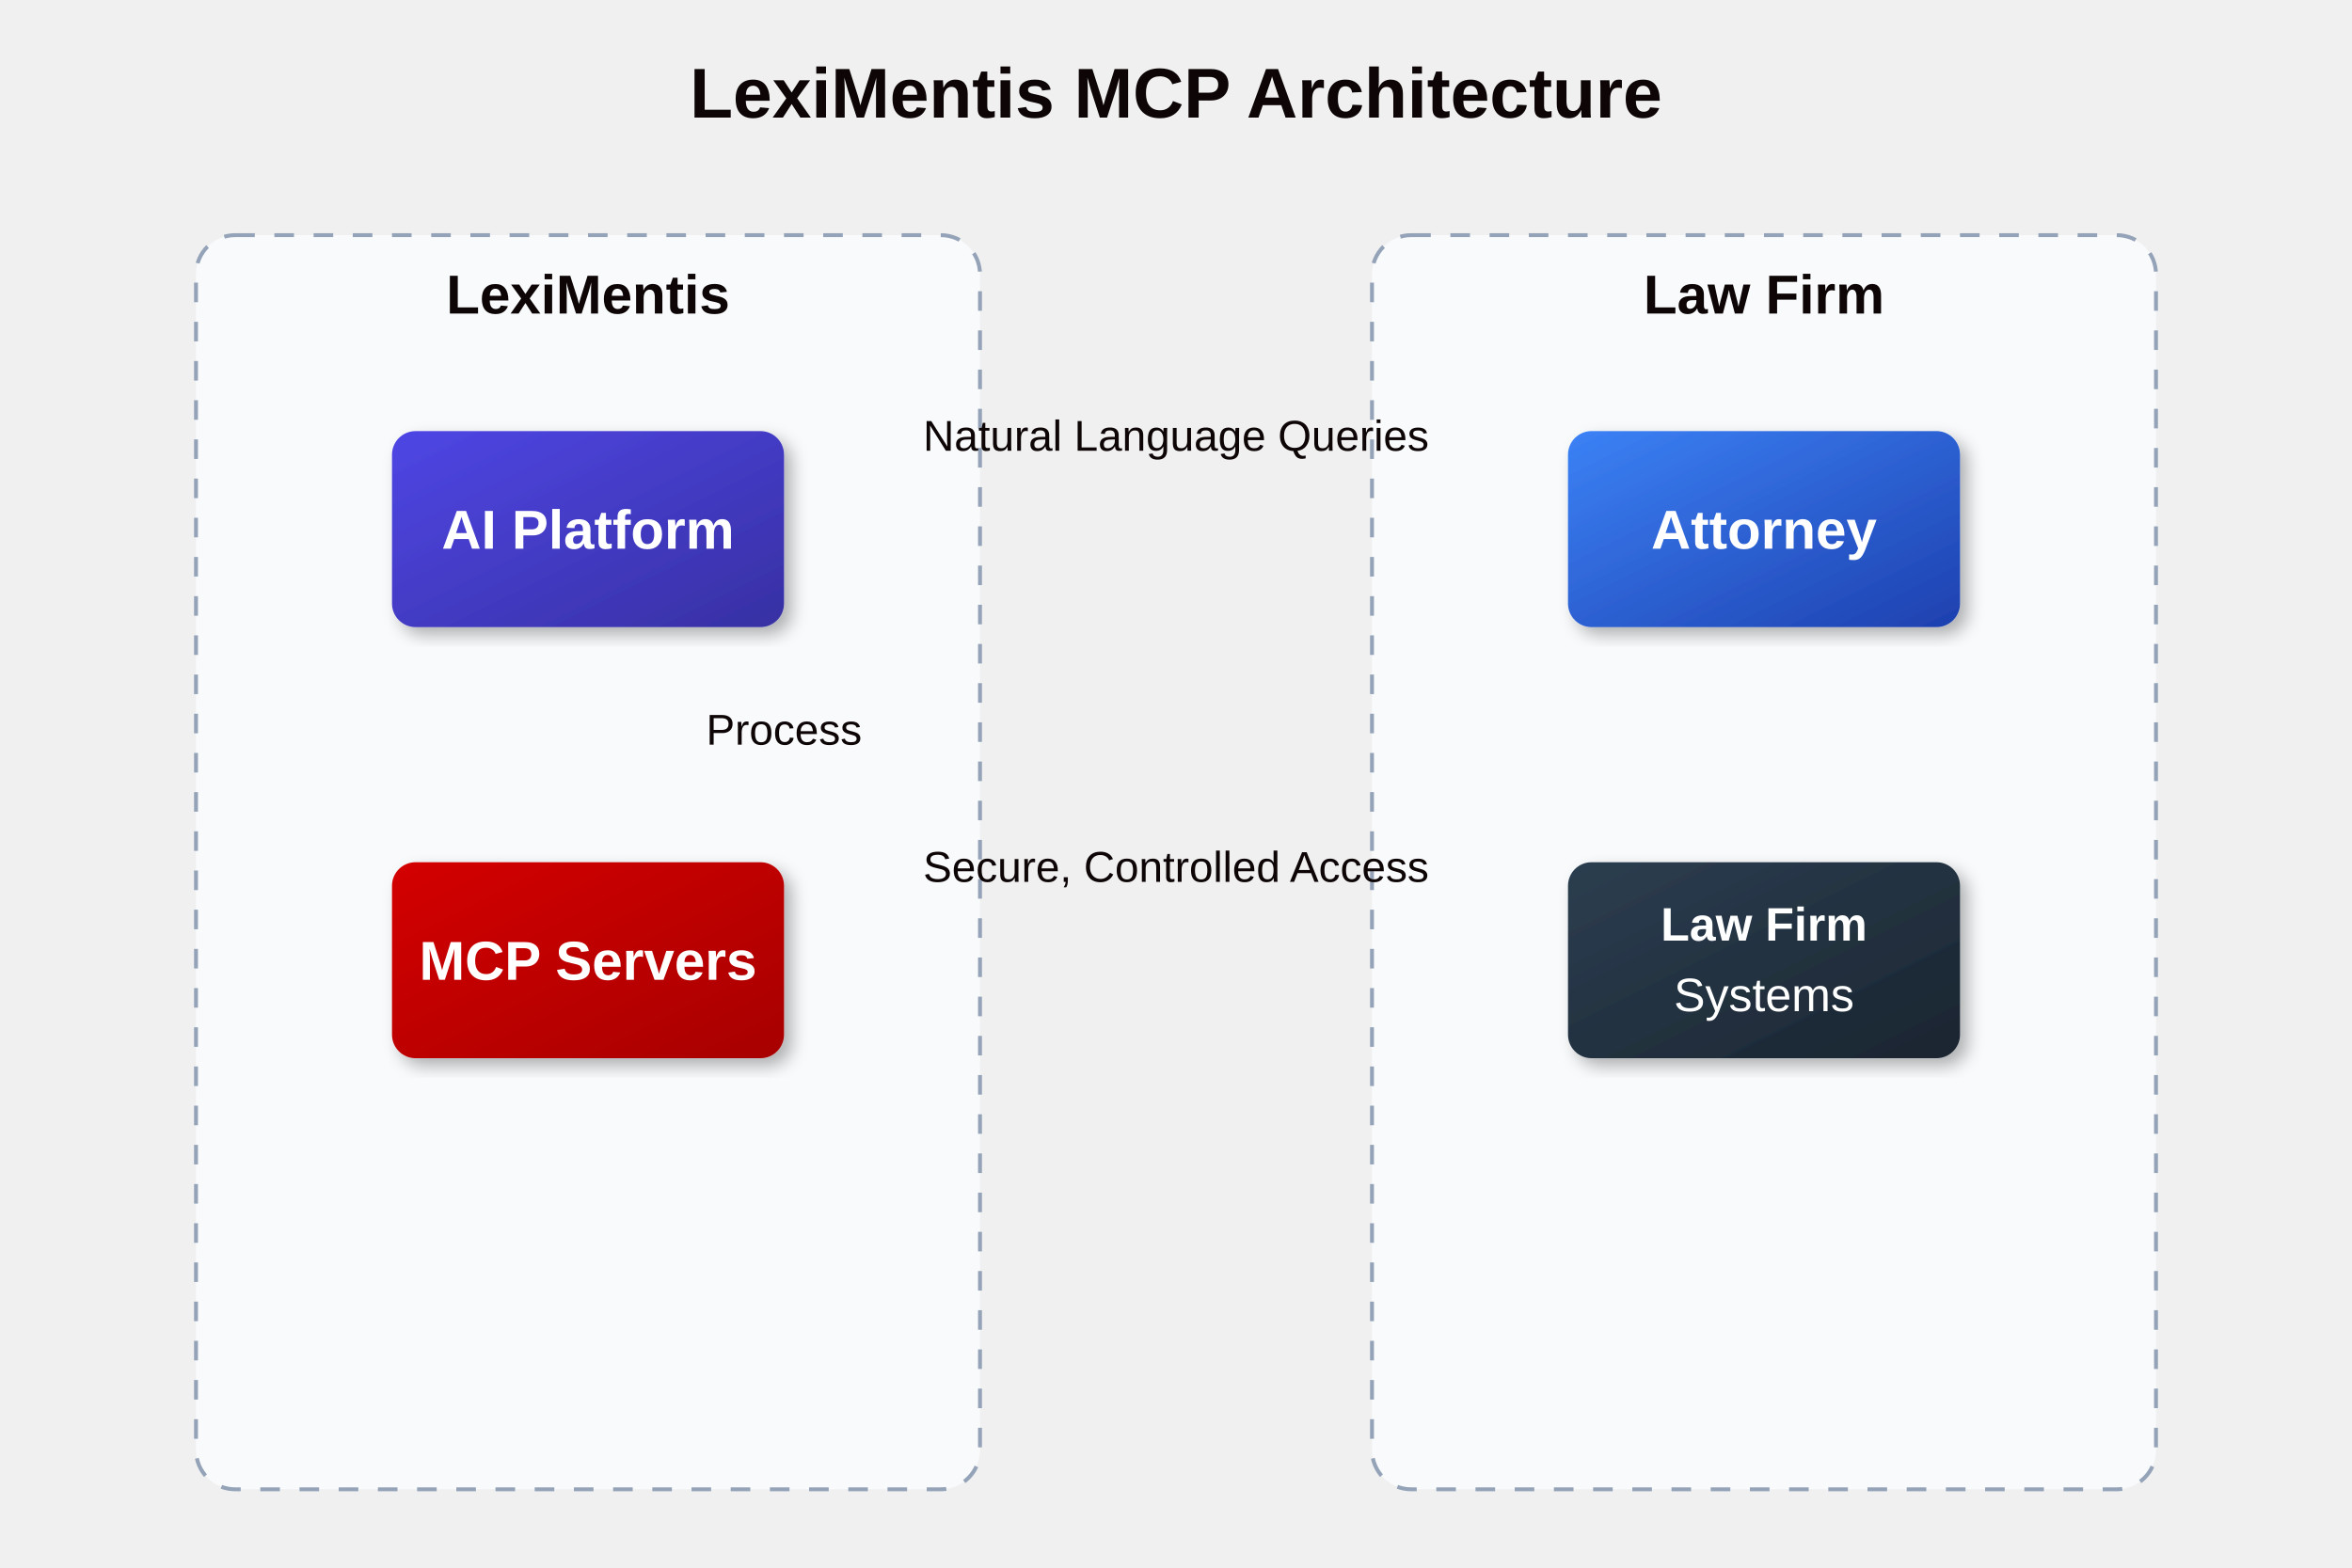
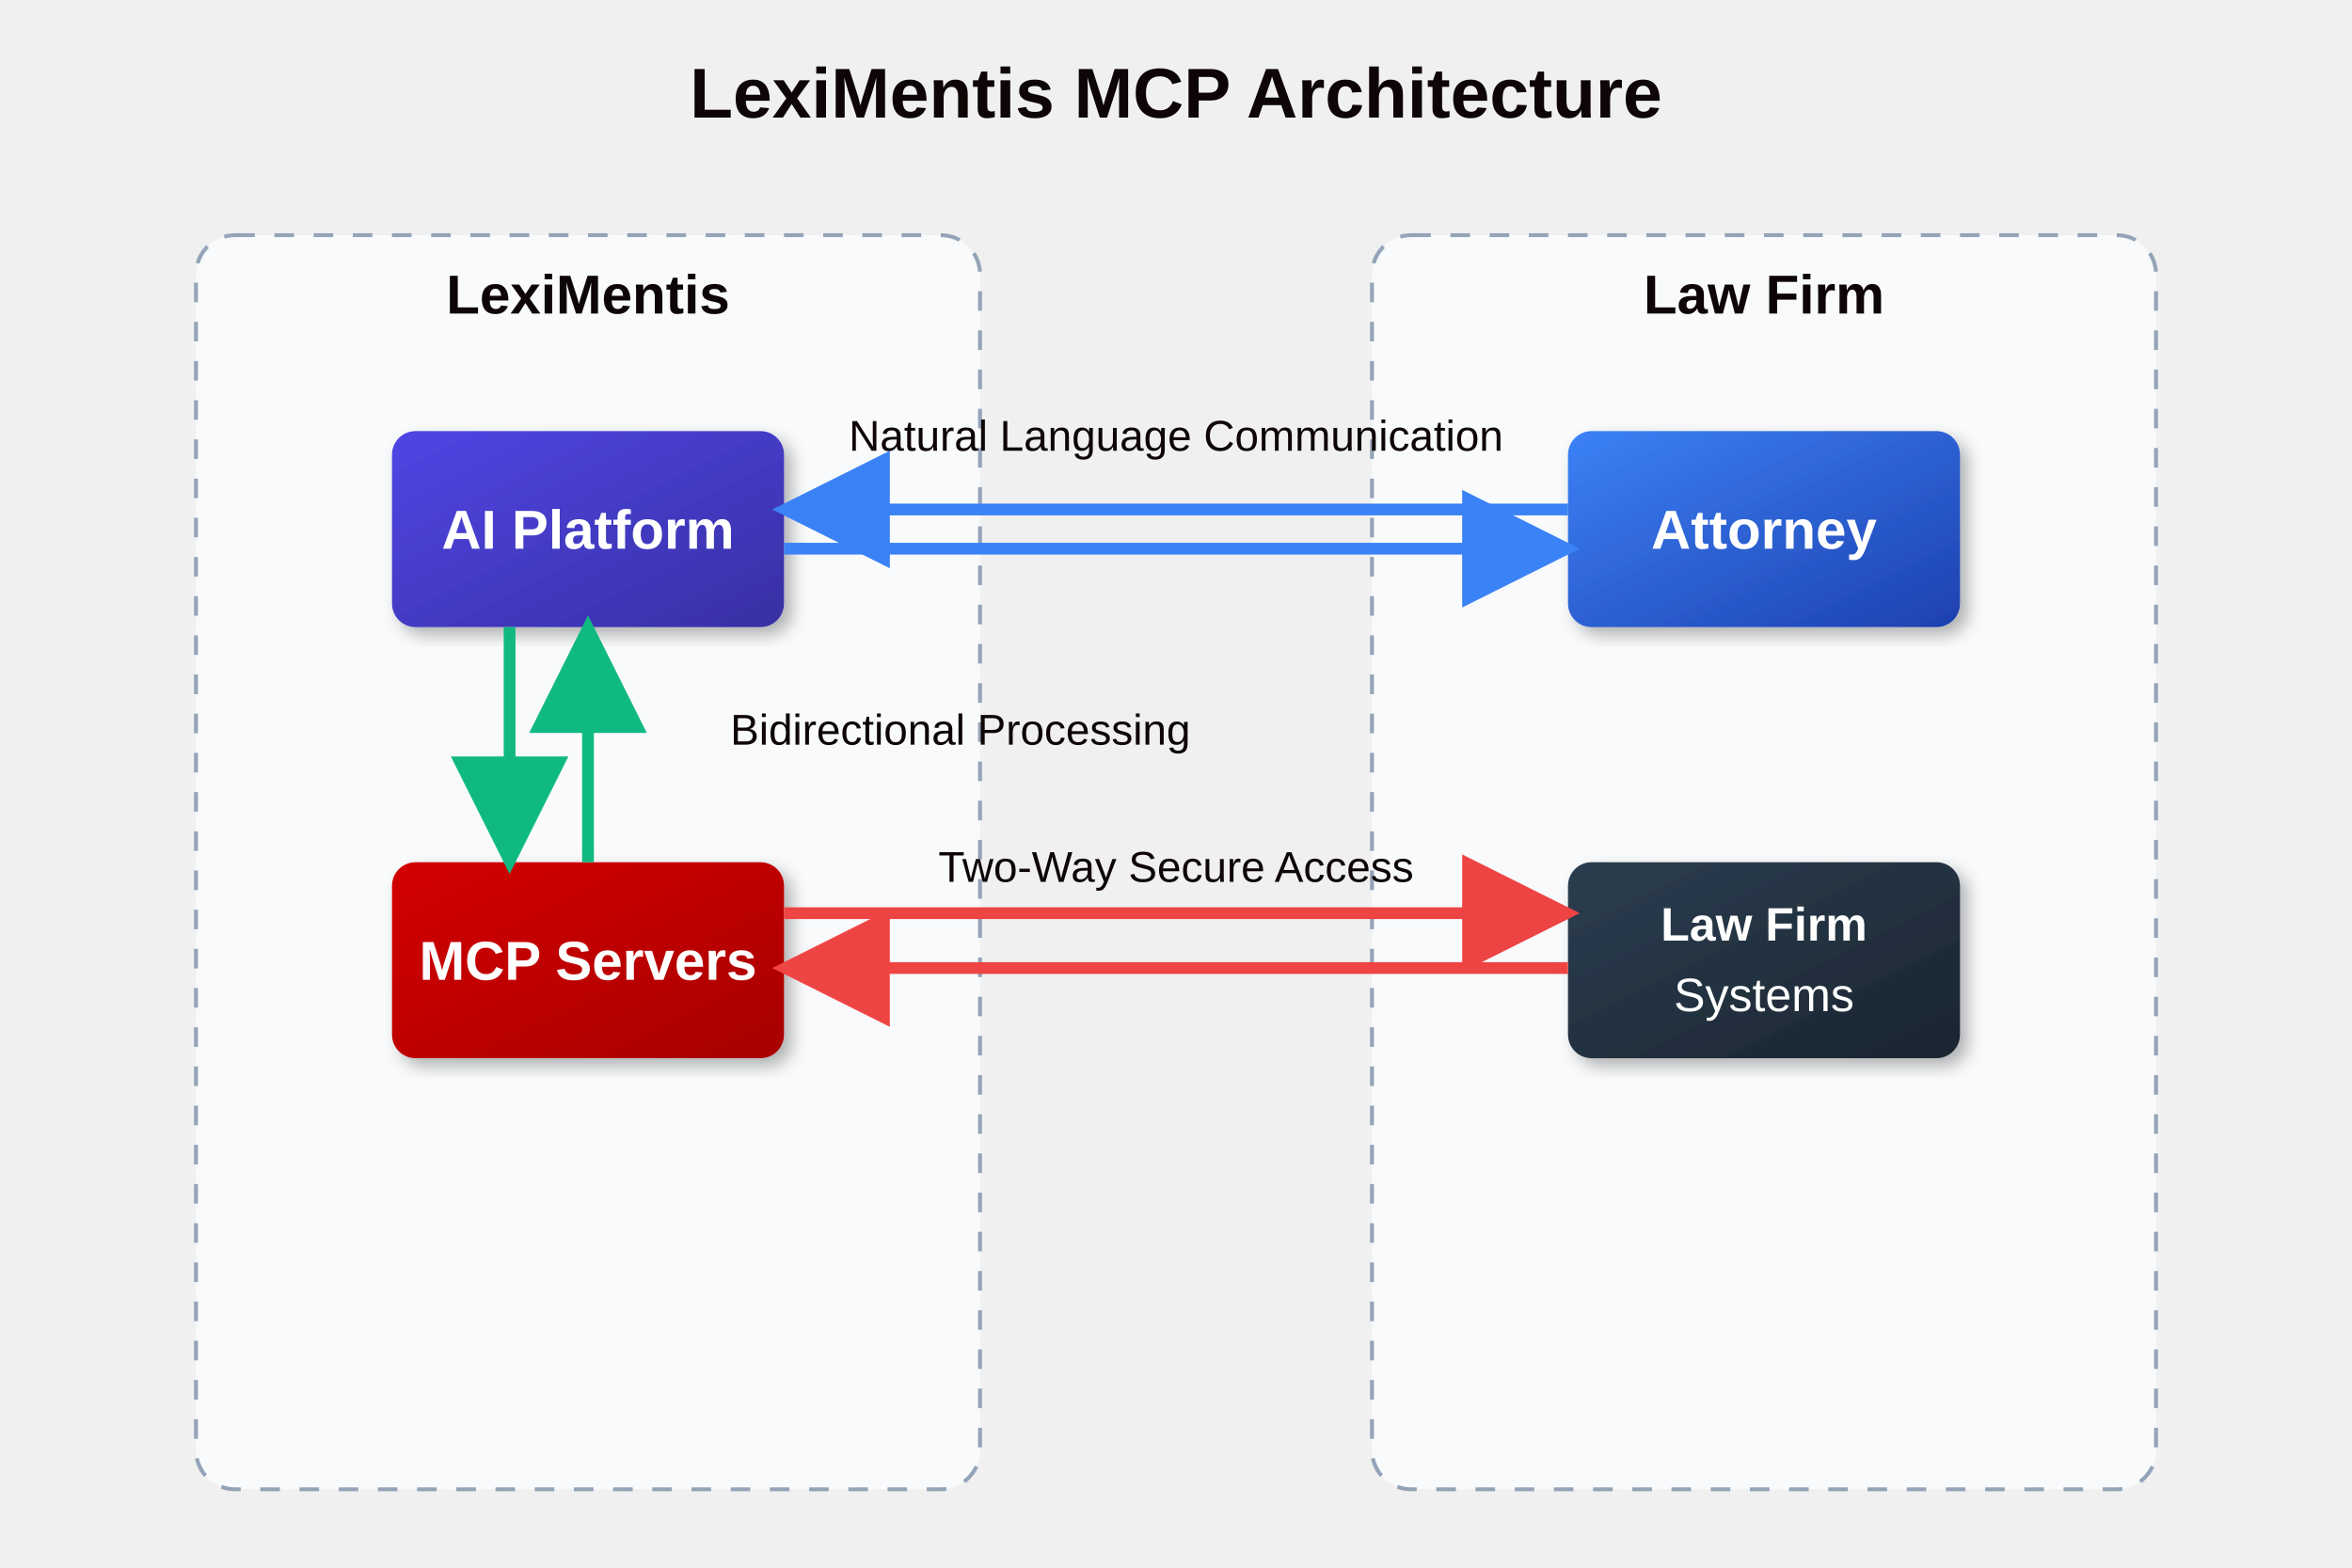
<svg xmlns="http://www.w3.org/2000/svg" width="600" height="400" viewBox="0 0 600 400">
  <defs>
    <linearGradient id="userGradient" x1="0%" y1="0%" x2="100%" y2="100%">
      <stop offset="0%" stop-color="#3B82F6" />
      <stop offset="100%" stop-color="#1E40AF" />
    </linearGradient>
    <linearGradient id="llmGradient" x1="0%" y1="0%" x2="100%" y2="100%">
      <stop offset="0%" stop-color="#4F46E5" />
      <stop offset="100%" stop-color="#3730A3" />
    </linearGradient>
    <linearGradient id="mcpGradient" x1="0%" y1="0%" x2="100%" y2="100%">
      <stop offset="0%" stop-color="#D40000" />
      <stop offset="100%" stop-color="#A70000" />
    </linearGradient>
    <linearGradient id="serviceGradient" x1="0%" y1="0%" x2="100%" y2="100%">
      <stop offset="0%" stop-color="#2C3E50" />
      <stop offset="100%" stop-color="#1A2530" />
    </linearGradient>
    <marker id="arrow" markerWidth="10" markerHeight="10" refX="7" refY="5" orient="auto" markerUnits="userSpaceOnUse">
      <path d="M0,0 L0,10 L10,5 z" fill="#0E0606" />
    </marker>
    <filter id="shadow" x="-10%" y="-10%" width="120%" height="120%">
      <feDropShadow dx="2" dy="2" stdDeviation="2" flood-opacity="0.3" />
    </filter>
    <filter id="blueGlow" x="-30%" y="-30%" width="160%" height="160%">
      <feGaussianBlur in="SourceGraphic" stdDeviation="2" result="blur" />
      <feMerge>
        <feMergeNode in="blur" />
        <feMergeNode in="SourceGraphic" />
      </feMerge>
    </filter>
    <filter id="greenGlow" x="-30%" y="-30%" width="160%" height="160%">
      <feGaussianBlur in="SourceGraphic" stdDeviation="2" result="blur" />
      <feMerge>
        <feMergeNode in="blur" />
        <feMergeNode in="SourceGraphic" />
      </feMerge>
    </filter>
    <filter id="redGlow" x="-30%" y="-30%" width="160%" height="160%">
      <feGaussianBlur in="SourceGraphic" stdDeviation="2" result="blur" />
      <feMerge>
        <feMergeNode in="blur" />
        <feMergeNode in="SourceGraphic" />
      </feMerge>
    </filter>
    <linearGradient id="animatedBlueGradient" x1="0%" y1="0%" x2="100%" y2="0%">
      <stop offset="0%" stop-color="#3B82F6">
        <animate attributeName="offset" values="0;1;0" dur="2s" repeatCount="indefinite" />
      </stop>
      <stop offset="50%" stop-color="#60A5FA">
        <animate attributeName="offset" values="0.5;1.5;0.5" dur="2s" repeatCount="indefinite" />
      </stop>
    </linearGradient>
    <linearGradient id="animatedGreenGradient" x1="0%" y1="0%" x2="0%" y2="100%">
      <stop offset="0%" stop-color="#10B981">
        <animate attributeName="offset" values="0;1;0" dur="2s" repeatCount="indefinite" />
      </stop>
      <stop offset="50%" stop-color="#34D399">
        <animate attributeName="offset" values="0.5;1.5;0.5" dur="2s" repeatCount="indefinite" />
      </stop>
    </linearGradient>
    <linearGradient id="animatedRedGradient" x1="0%" y1="0%" x2="100%" y2="0%">
      <stop offset="0%" stop-color="#EF4444">
        <animate attributeName="offset" values="0;1;0" dur="2s" repeatCount="indefinite" />
      </stop>
      <stop offset="50%" stop-color="#F87171">
        <animate attributeName="offset" values="0.5;1.5;0.5" dur="2s" repeatCount="indefinite" />
      </stop>
    </linearGradient>
+     <marker id="blueArrowStart" markerWidth="10" markerHeight="10" refX="3" refY="5" orient="auto" markerUnits="userSpaceOnUse">
+       <path d="M10,0 L10,10 L0,5 z" fill="#3B82F6" />
+     </marker>
+     <marker id="blueArrowEnd" markerWidth="10" markerHeight="10" refX="7" refY="5" orient="auto" markerUnits="userSpaceOnUse">
+       <path d="M0,0 L0,10 L10,5 z" fill="#3B82F6" />
+     </marker>
+     <marker id="greenArrowStart" markerWidth="10" markerHeight="10" refX="3" refY="5" orient="auto" markerUnits="userSpaceOnUse">
+       <path d="M10,0 L10,10 L0,5 z" fill="#10B981" />
+     </marker>
+     <marker id="greenArrowEnd" markerWidth="10" markerHeight="10" refX="7" refY="5" orient="auto" markerUnits="userSpaceOnUse">
+       <path d="M0,0 L0,10 L10,5 z" fill="#10B981" />
+     </marker>
+     <marker id="redArrowStart" markerWidth="10" markerHeight="10" refX="3" refY="5" orient="auto" markerUnits="userSpaceOnUse">
+       <path d="M10,0 L10,10 L0,5 z" fill="#EF4444" />
+     </marker>
+     <marker id="redArrowEnd" markerWidth="10" markerHeight="10" refX="7" refY="5" orient="auto" markerUnits="userSpaceOnUse">
+       <path d="M0,0 L0,10 L10,5 z" fill="#EF4444" />
+     </marker>
+     <marker id="blueArrow" markerWidth="10" markerHeight="10" refX="9" refY="5" orient="auto">
+       <path d="M0,0 L0,10 L10,5 z" fill="#3B82F6" />
+     </marker>
+     <marker id="greenArrow" markerWidth="10" markerHeight="10" refX="9" refY="5" orient="auto">
+       <path d="M0,0 L0,10 L10,5 z" fill="#10B981" />
+     </marker>
+     <marker id="redArrow" markerWidth="10" markerHeight="10" refX="9" refY="5" orient="auto">
+       <path d="M0,0 L0,10 L10,5 z" fill="#EF4444" />
+     </marker>
  </defs>
  <style>
    .laser-path {
      stroke-dasharray: 15, 15;
      stroke-linecap: round;
    }
    
    .flow-forward {
      animation: flow 1s linear infinite;
      -webkit-animation: flow 1s linear infinite;
      -moz-animation: flow 1s linear infinite;
    }
    
    .flow-reverse {
      animation: flow-reverse 1s linear infinite;
      -webkit-animation: flow-reverse 1s linear infinite;
      -moz-animation: flow-reverse 1s linear infinite;
    }
    
    @keyframes flow {
      0% { stroke-dashoffset: 30; }
      100% { stroke-dashoffset: 0; }
    }
    
    @keyframes flow-reverse {
      0% { stroke-dashoffset: 0; }
      100% { stroke-dashoffset: 30; }
    }
    
    /* Make sure animation works in all browsers */
    @-webkit-keyframes flow {
      0% { stroke-dashoffset: 30; }
      100% { stroke-dashoffset: 0; }
    }
    
    @-webkit-keyframes flow-reverse {
      0% { stroke-dashoffset: 0; }
      100% { stroke-dashoffset: 30; }
    }
    
    @-moz-keyframes flow {
      0% { stroke-dashoffset: 30; }
      100% { stroke-dashoffset: 0; }
    }
    
    @-moz-keyframes flow-reverse {
      0% { stroke-dashoffset: 0; }
      100% { stroke-dashoffset: 30; }
    }
  </style>
  <text x="300" y="30" text-anchor="middle" font-family="Arial, sans-serif" font-size="18" font-weight="bold" fill="#0E0606">LexiMentis MCP Architecture</text>
  <rect x="50" y="60" width="200" height="320" rx="10" ry="10" fill="#F8FAFC" stroke="#94A3B8" stroke-width="1" stroke-dasharray="5,5" />
  <text x="150" y="80" text-anchor="middle" font-family="Arial, sans-serif" font-size="14" font-weight="bold" fill="#0E0606">LexiMentis</text>
  <rect x="350" y="60" width="200" height="320" rx="10" ry="10" fill="#F8FAFC" stroke="#94A3B8" stroke-width="1" stroke-dasharray="5,5" />
  <text x="450" y="80" text-anchor="middle" font-family="Arial, sans-serif" font-size="14" font-weight="bold" fill="#0E0606">Law Firm</text>
  <rect x="400" y="110" width="100" height="50" rx="6" ry="6" fill="url(#userGradient)" filter="url(#shadow)" />
  <text x="450" y="140" text-anchor="middle" font-family="Arial, sans-serif" font-size="14" fill="white" font-weight="bold">Attorney</text>
  <rect x="100" y="110" width="100" height="50" rx="6" ry="6" fill="url(#llmGradient)" filter="url(#shadow)" />
  <text x="150" y="140" text-anchor="middle" font-family="Arial, sans-serif" font-size="14" fill="white" font-weight="bold">AI Platform</text>
  <rect x="100" y="220" width="100" height="50" rx="6" ry="6" fill="url(#mcpGradient)" filter="url(#shadow)" />
  <text x="150" y="250" text-anchor="middle" font-family="Arial, sans-serif" font-size="14" fill="white" font-weight="bold">MCP Servers</text>
  <rect x="400" y="220" width="100" height="50" rx="6" ry="6" fill="url(#serviceGradient)" filter="url(#shadow)" />
  <text x="450" y="240" text-anchor="middle" font-family="Arial, sans-serif" font-size="12" fill="white" font-weight="bold">Law Firm</text>
  <text x="450" y="258" text-anchor="middle" font-family="Arial, sans-serif" font-size="12" fill="white">Systems</text>
-   <path d="M400,135 C300,135 250,135 200,135" stroke="url(#animatedBlueGradient)" stroke-width="4" fill="none" class="laser-path flow-reverse" filter="url(#blueGlow)" />
-   <path d="M200,125 C250,125 300,125 400,125" stroke="url(#animatedBlueGradient)" stroke-width="4" fill="none" class="laser-path flow-forward" filter="url(#blueGlow)" />
-   <path d="M150,160 C150,180 150,200 150,220" stroke="url(#animatedGreenGradient)" stroke-width="4" fill="none" class="laser-path flow-forward" filter="url(#greenGlow)" />
-   <path d="M140,220 C140,200 140,180 140,160" stroke="url(#animatedGreenGradient)" stroke-width="4" fill="none" class="laser-path flow-reverse" filter="url(#greenGlow)" />
-   <path d="M200,245 C300,245 340,245 400,245" stroke="url(#animatedRedGradient)" stroke-width="4" fill="none" class="laser-path flow-forward" filter="url(#redGlow)" />
-   <path d="M400,235 C340,235 300,235 200,235" stroke="url(#animatedRedGradient)" stroke-width="4" fill="none" class="laser-path flow-reverse" filter="url(#redGlow)" />
-   <path d="M400,135 C300,135 250,135 200,135" stroke="#3B82F6" stroke-width="4" fill="none" filter="url(#blueGlow)" stroke-dasharray="5,5">
-     <animate attributeName="stroke-dashoffset" from="10" to="0" dur="1s" repeatCount="indefinite" />
-   </path>
-   <text x="300" y="115" text-anchor="middle" font-family="Arial, sans-serif" font-size="11" fill="#0E0606">Natural Language Queries</text>
-   <text x="300" y="225" text-anchor="middle" font-family="Arial, sans-serif" font-size="11" fill="#0E0606">Secure, Controlled Access</text>
-   <text x="200" y="190" text-anchor="middle" font-family="Arial, sans-serif" font-size="11" fill="#0E0606">Process</text>
+   <path d="M400,130 C300,130 250,130 200,130" stroke="url(#animatedBlueGradient)" stroke-width="4" fill="none" marker-start="url(#blueArrowStart)" marker-end="url(#blueArrowEnd)" filter="url(#blueGlow)" />
+   <path d="M145,160 C145,180 145,200 145,220" stroke="url(#animatedGreenGradient)" stroke-width="4" fill="none" marker-start="url(#greenArrowStart)" marker-end="url(#greenArrowEnd)" filter="url(#greenGlow)" />
+   <path d="M200,240 C300,240 340,240 400,240" stroke="url(#animatedRedGradient)" stroke-width="4" fill="none" marker-start="url(#redArrowStart)" marker-end="url(#redArrowEnd)" filter="url(#redGlow)" />
+   <path d="M400,135 C300,135 250,135 200,135" stroke="url(#animatedBlueGradient)" stroke-width="2" fill="none" class="laser-path flow-reverse" filter="url(#blueGlow)" />
+   <path d="M200,125 C250,125 300,125 400,125" stroke="url(#animatedBlueGradient)" stroke-width="2" fill="none" class="laser-path flow-forward" filter="url(#blueGlow)" />
+   <path d="M150,160 C150,180 150,200 150,220" stroke="url(#animatedGreenGradient)" stroke-width="2" fill="none" class="laser-path flow-forward" filter="url(#greenGlow)" />
+   <path d="M140,220 C140,200 140,180 140,160" stroke="url(#animatedGreenGradient)" stroke-width="2" fill="none" class="laser-path flow-reverse" filter="url(#greenGlow)" />
+   <path d="M200,245 C300,245 340,245 400,245" stroke="url(#animatedRedGradient)" stroke-width="2" fill="none" class="laser-path flow-forward" filter="url(#redGlow)" />
+   <path d="M400,235 C340,235 300,235 200,235" stroke="url(#animatedRedGradient)" stroke-width="2" fill="none" class="laser-path flow-reverse" filter="url(#redGlow)" />
+   <g id="basic-connections">
+     <path d="M400,130 L200,130" fill="none" stroke="#3B82F6" stroke-width="3" marker-end="url(#blueArrow)" />
+     <path d="M200,140 L400,140" fill="none" stroke="#3B82F6" stroke-width="3" marker-end="url(#blueArrow)" />
+     <path d="M130,160 L130,220" fill="none" stroke="#10B981" stroke-width="3" marker-end="url(#greenArrow)" />
+     <path d="M150,220 L150,160" fill="none" stroke="#10B981" stroke-width="3" marker-end="url(#greenArrow)" />
+     <path d="M200,233 L400,233" fill="none" stroke="#EF4444" stroke-width="3" marker-end="url(#redArrow)" />
+     <path d="M400,247 L200,247" fill="none" stroke="#EF4444" stroke-width="3" marker-end="url(#redArrow)" />
+   </g>
+   <g id="animated-effects" opacity="0.7">
+     <path d="M400,135 C300,135 250,135 200,135" stroke="url(#animatedBlueGradient)" stroke-width="2" fill="none" class="laser-path flow-reverse" />
+     <path d="M200,125 C250,125 300,125 400,125" stroke="url(#animatedBlueGradient)" stroke-width="2" fill="none" class="laser-path flow-forward" />
+     <path d="M140,160 C140,180 140,200 140,220" stroke="url(#animatedGreenGradient)" stroke-width="2" fill="none" class="laser-path flow-forward" />
+     <path d="M160,220 C160,200 160,180 160,160" stroke="url(#animatedGreenGradient)" stroke-width="2" fill="none" class="laser-path flow-reverse" />
+     <path d="M200,242 C300,242 340,242 400,242" stroke="url(#animatedRedGradient)" stroke-width="2" fill="none" class="laser-path flow-forward" />
+     <path d="M400,228 C340,228 300,228 200,228" stroke="url(#animatedRedGradient)" stroke-width="2" fill="none" class="laser-path flow-reverse" />
+   </g>
+   <text x="300" y="115" text-anchor="middle" font-family="Arial, sans-serif" font-size="11" fill="#0E0606">Natural Language Communication</text>
+   <text x="300" y="225" text-anchor="middle" font-family="Arial, sans-serif" font-size="11" fill="#0E0606">Two-Way Secure Access</text>
+   <text x="245" y="190" text-anchor="middle" font-family="Arial, sans-serif" font-size="11" fill="#0E0606">Bidirectional Processing</text>
</svg>
